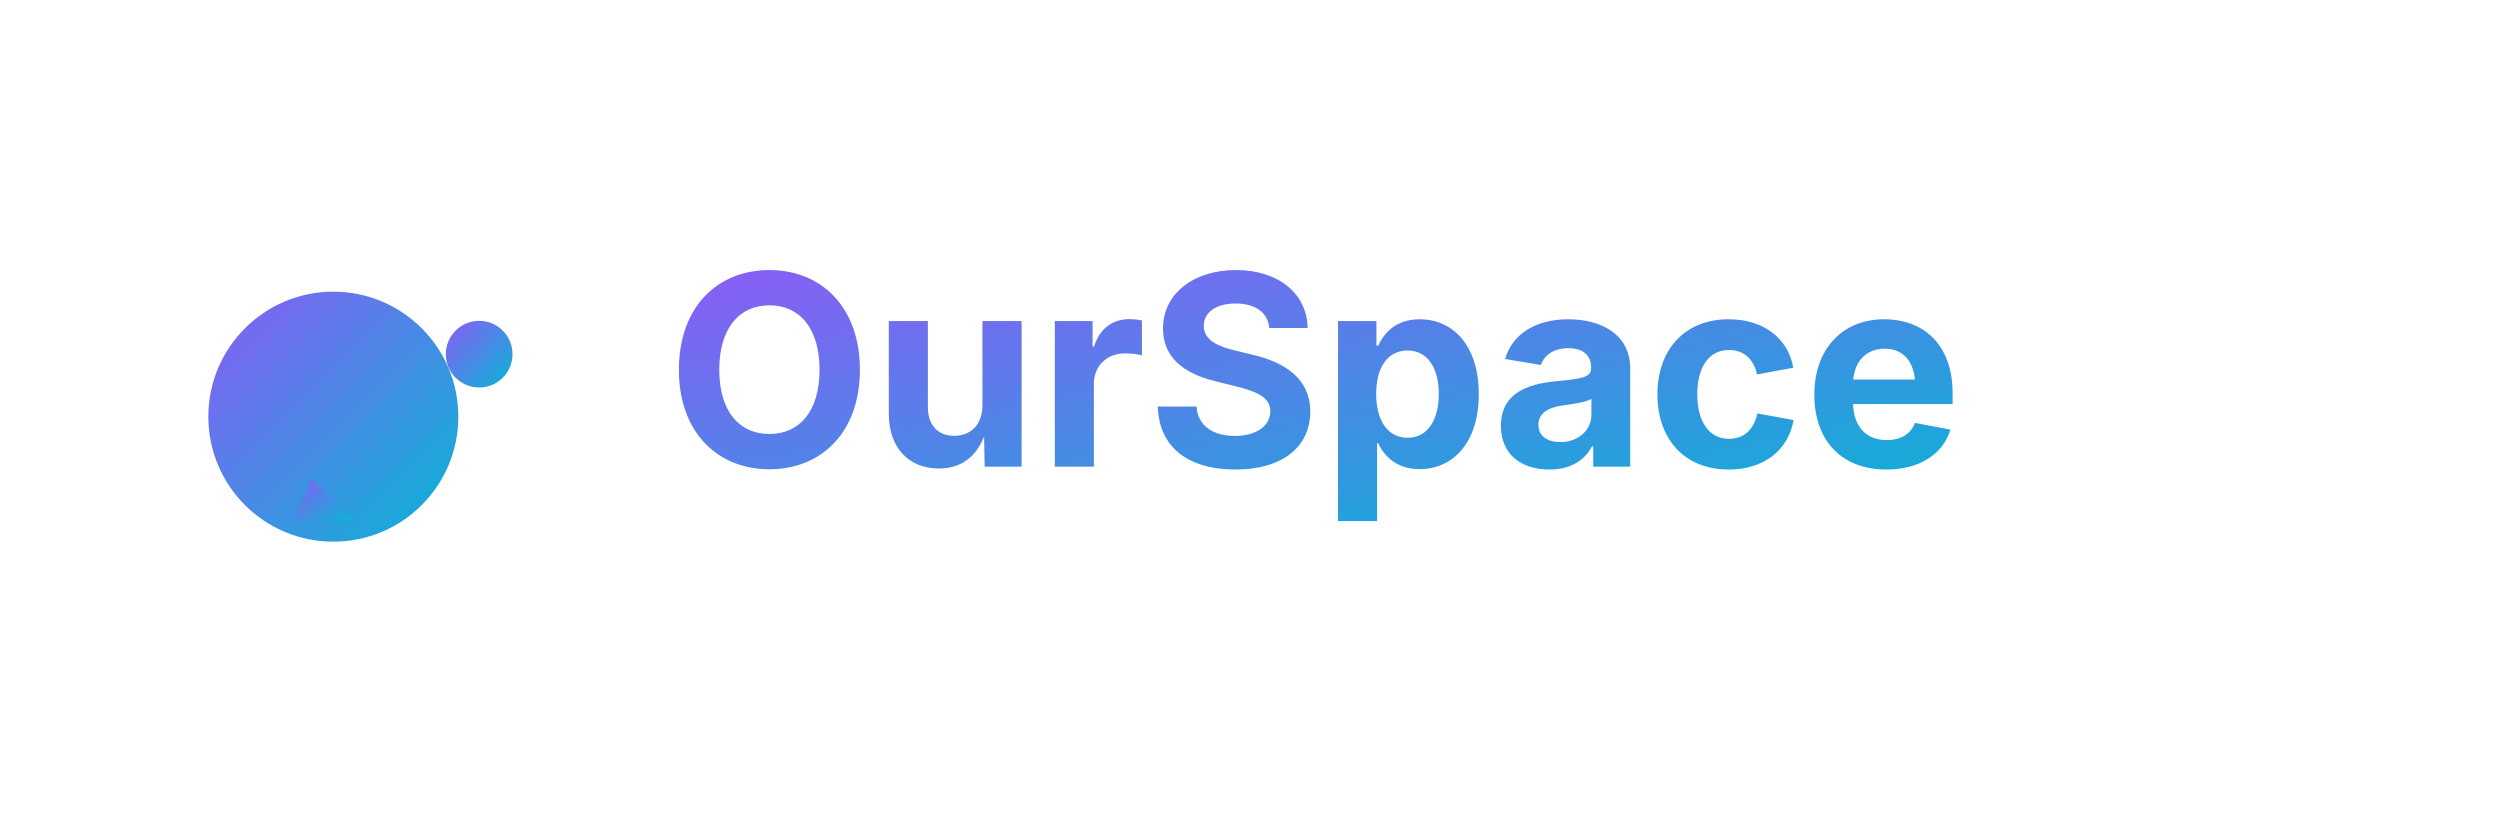
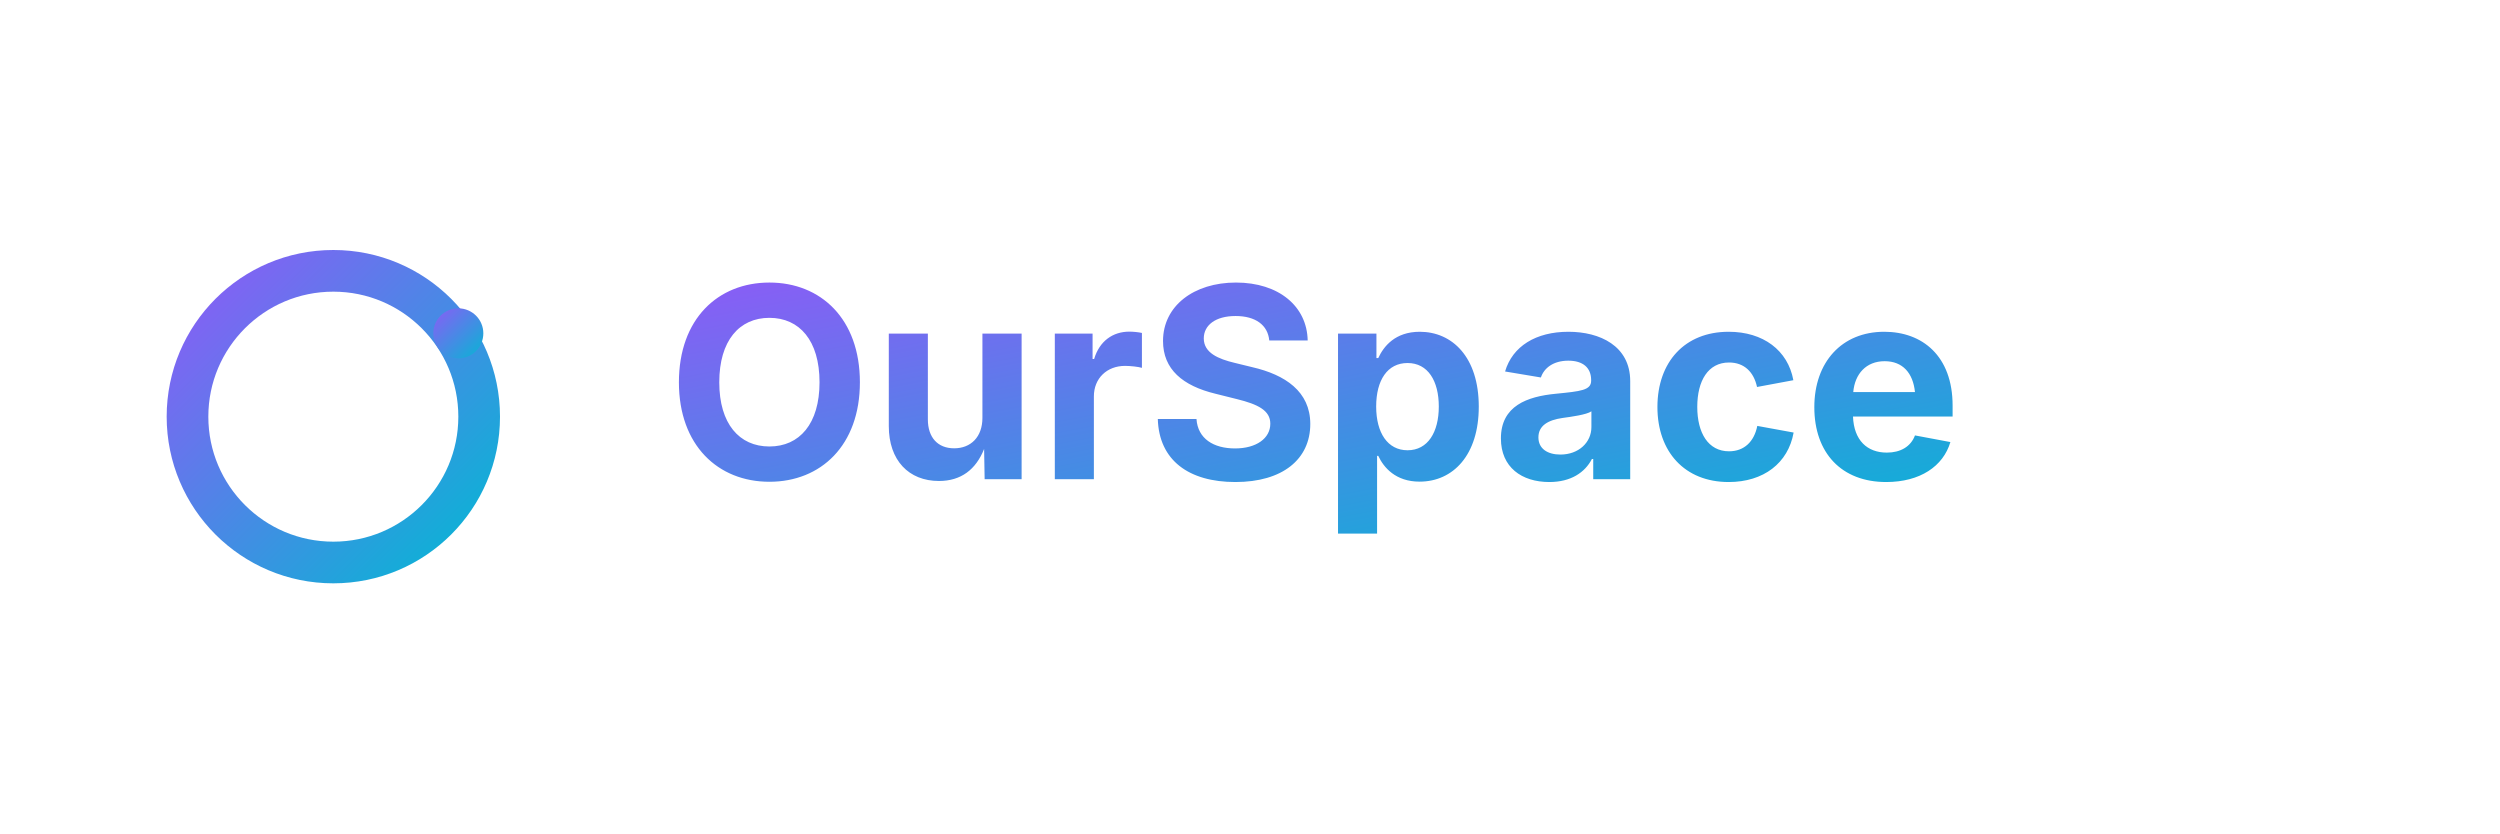
<svg xmlns="http://www.w3.org/2000/svg" viewBox="0 0 600 200">
  <defs>
    <linearGradient id="gradMain" x1="0%" y1="0%" x2="100%" y2="100%">
      <stop offset="0%" stop-color="#8B5CF6" />
      <stop offset="100%" stop-color="#06B6D4" />
    </linearGradient>
  </defs>
-   <circle cx="80" cy="100" r="30" fill="url(#gradMain)" />
-   <circle cx="115" cy="85" r="8" fill="url(#gradMain)" />
-   <path d="M70 125 L75 115 L85 125 Z" fill="url(#gradMain)" />
-   <text x="160" y="112" font-family="Poppins, Inter, sans-serif" font-size="64" font-weight="700" fill="url(#gradMain)">
+   <circle cx="80" cy="100" r="35" stroke="url(#gradMain)" stroke-width="10" fill="none" />
+   <circle cx="110" cy="80" r="6" fill="url(#gradMain)" />
+   <text x="160" y="115" font-family="Poppins, Inter, sans-serif" font-size="64" font-weight="700" fill="url(#gradMain)">
    OurSpace
  </text>
</svg>
